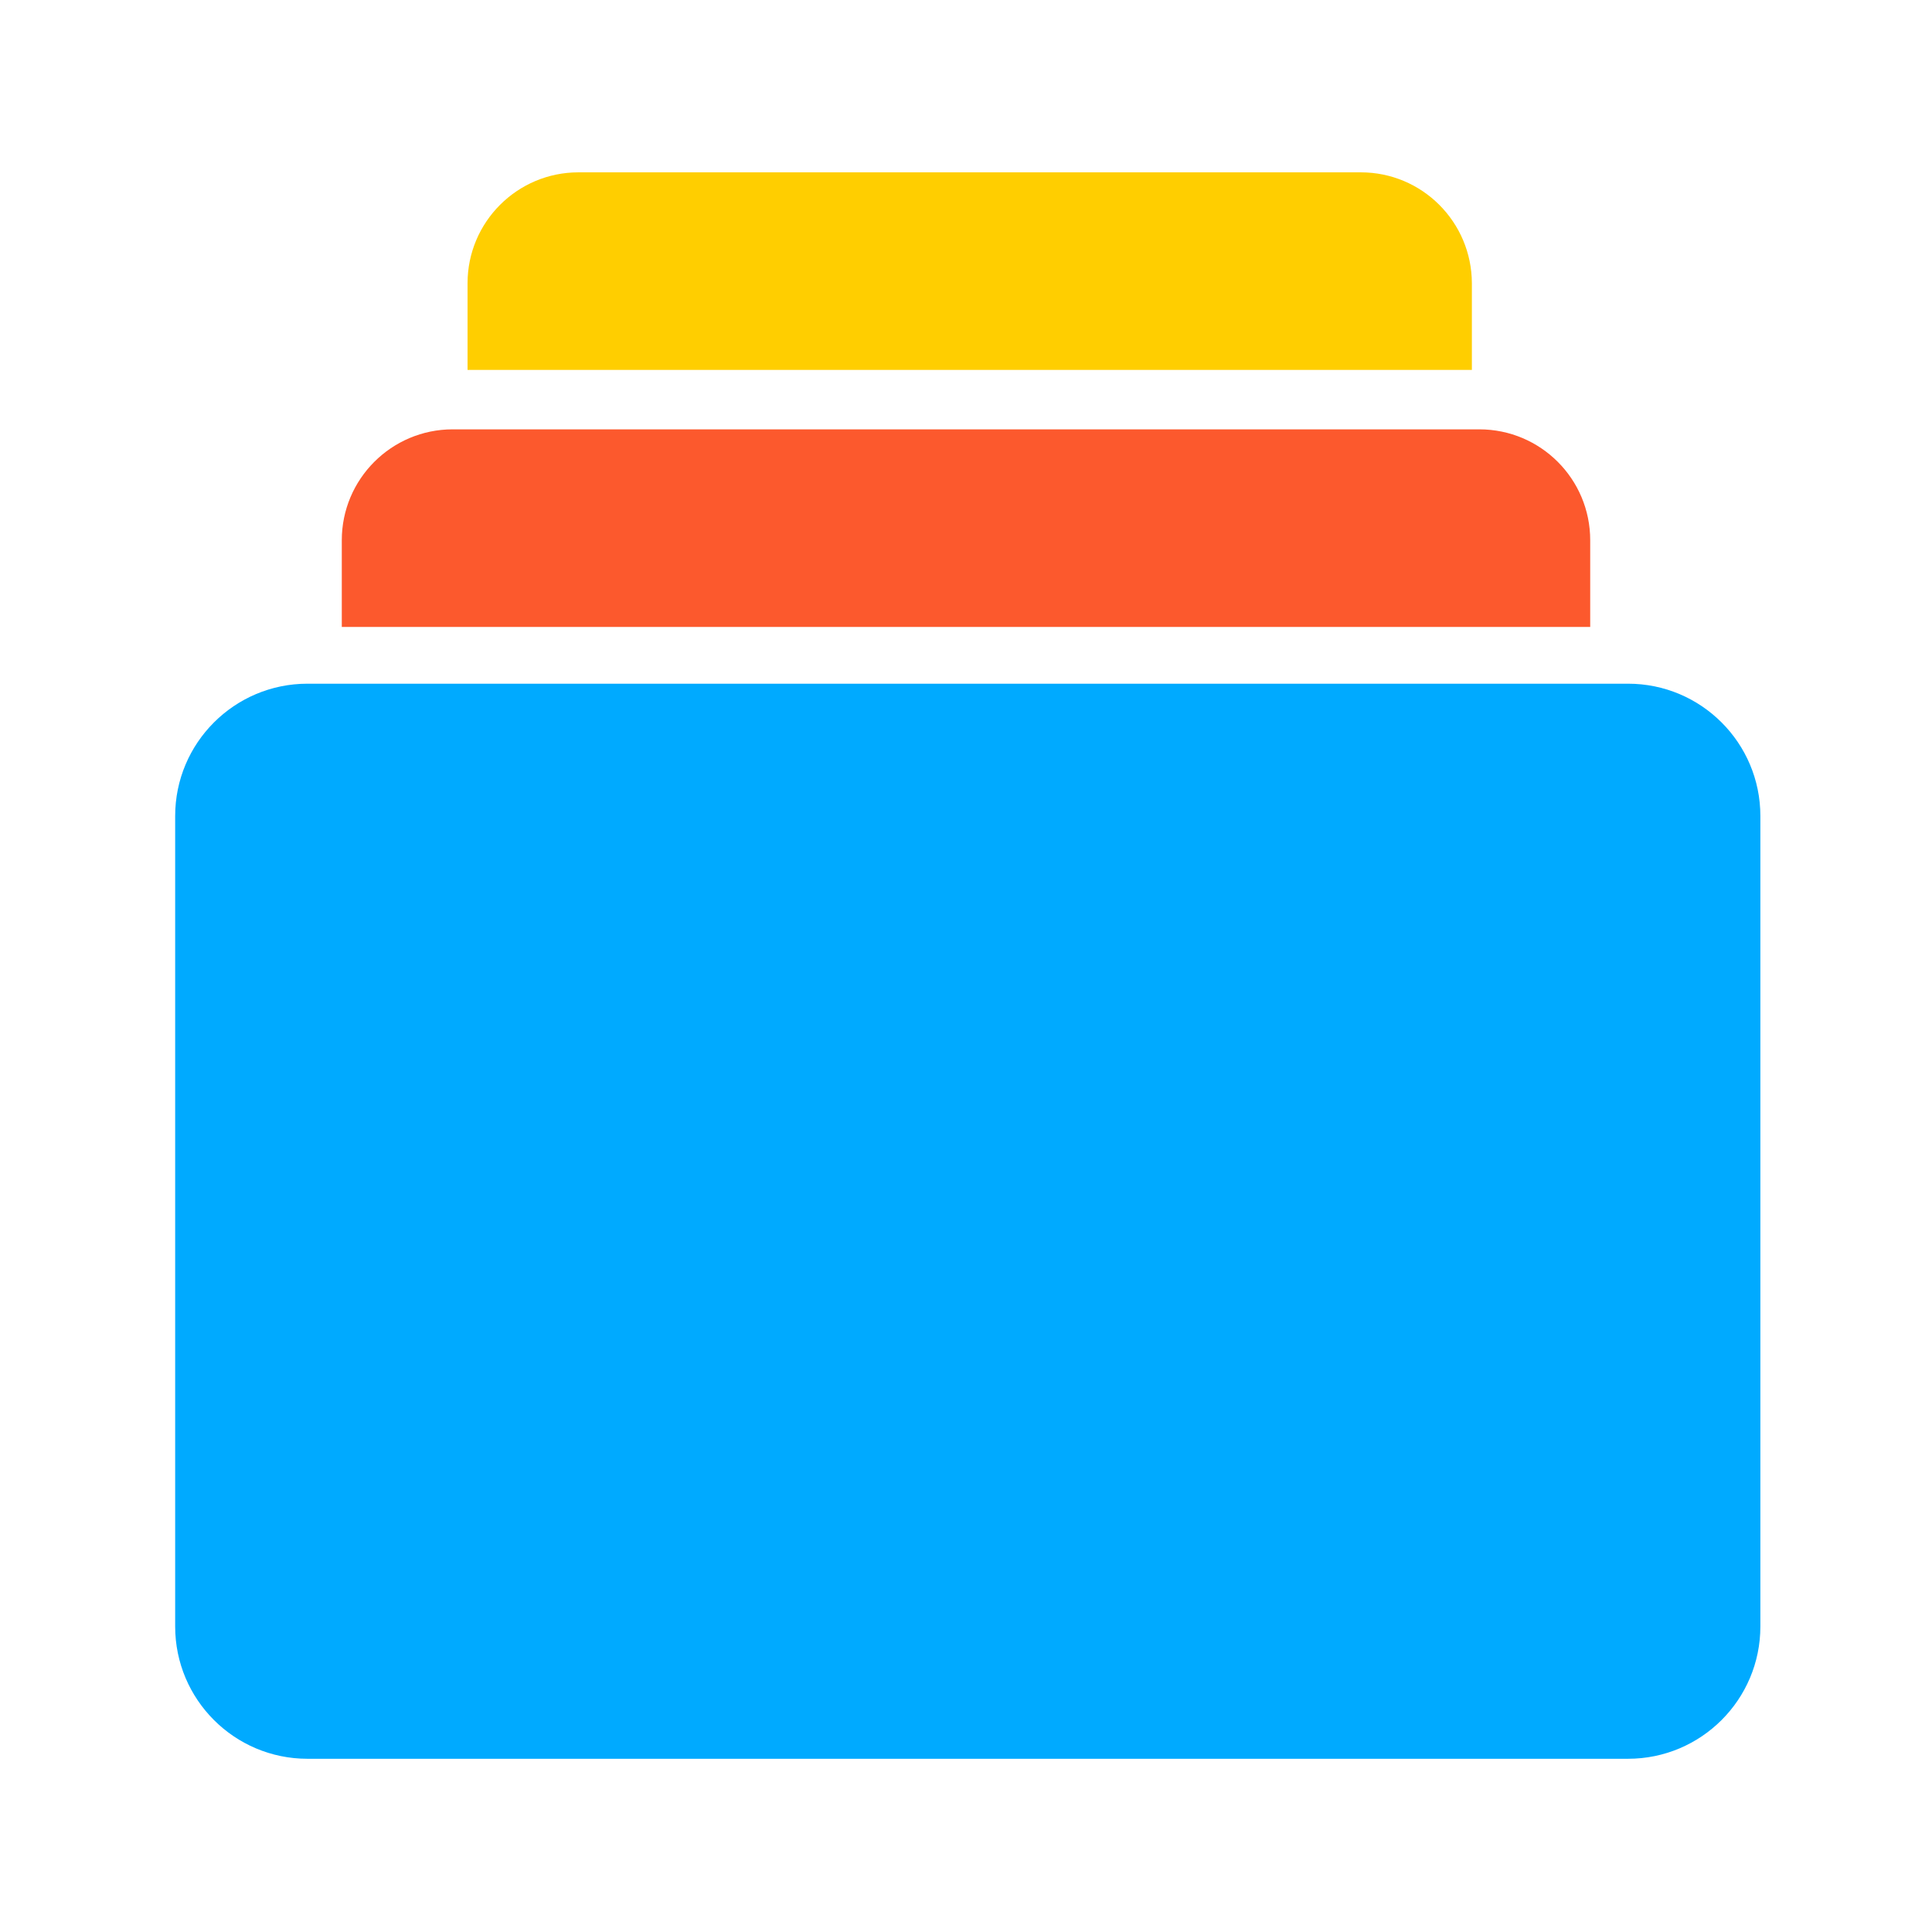
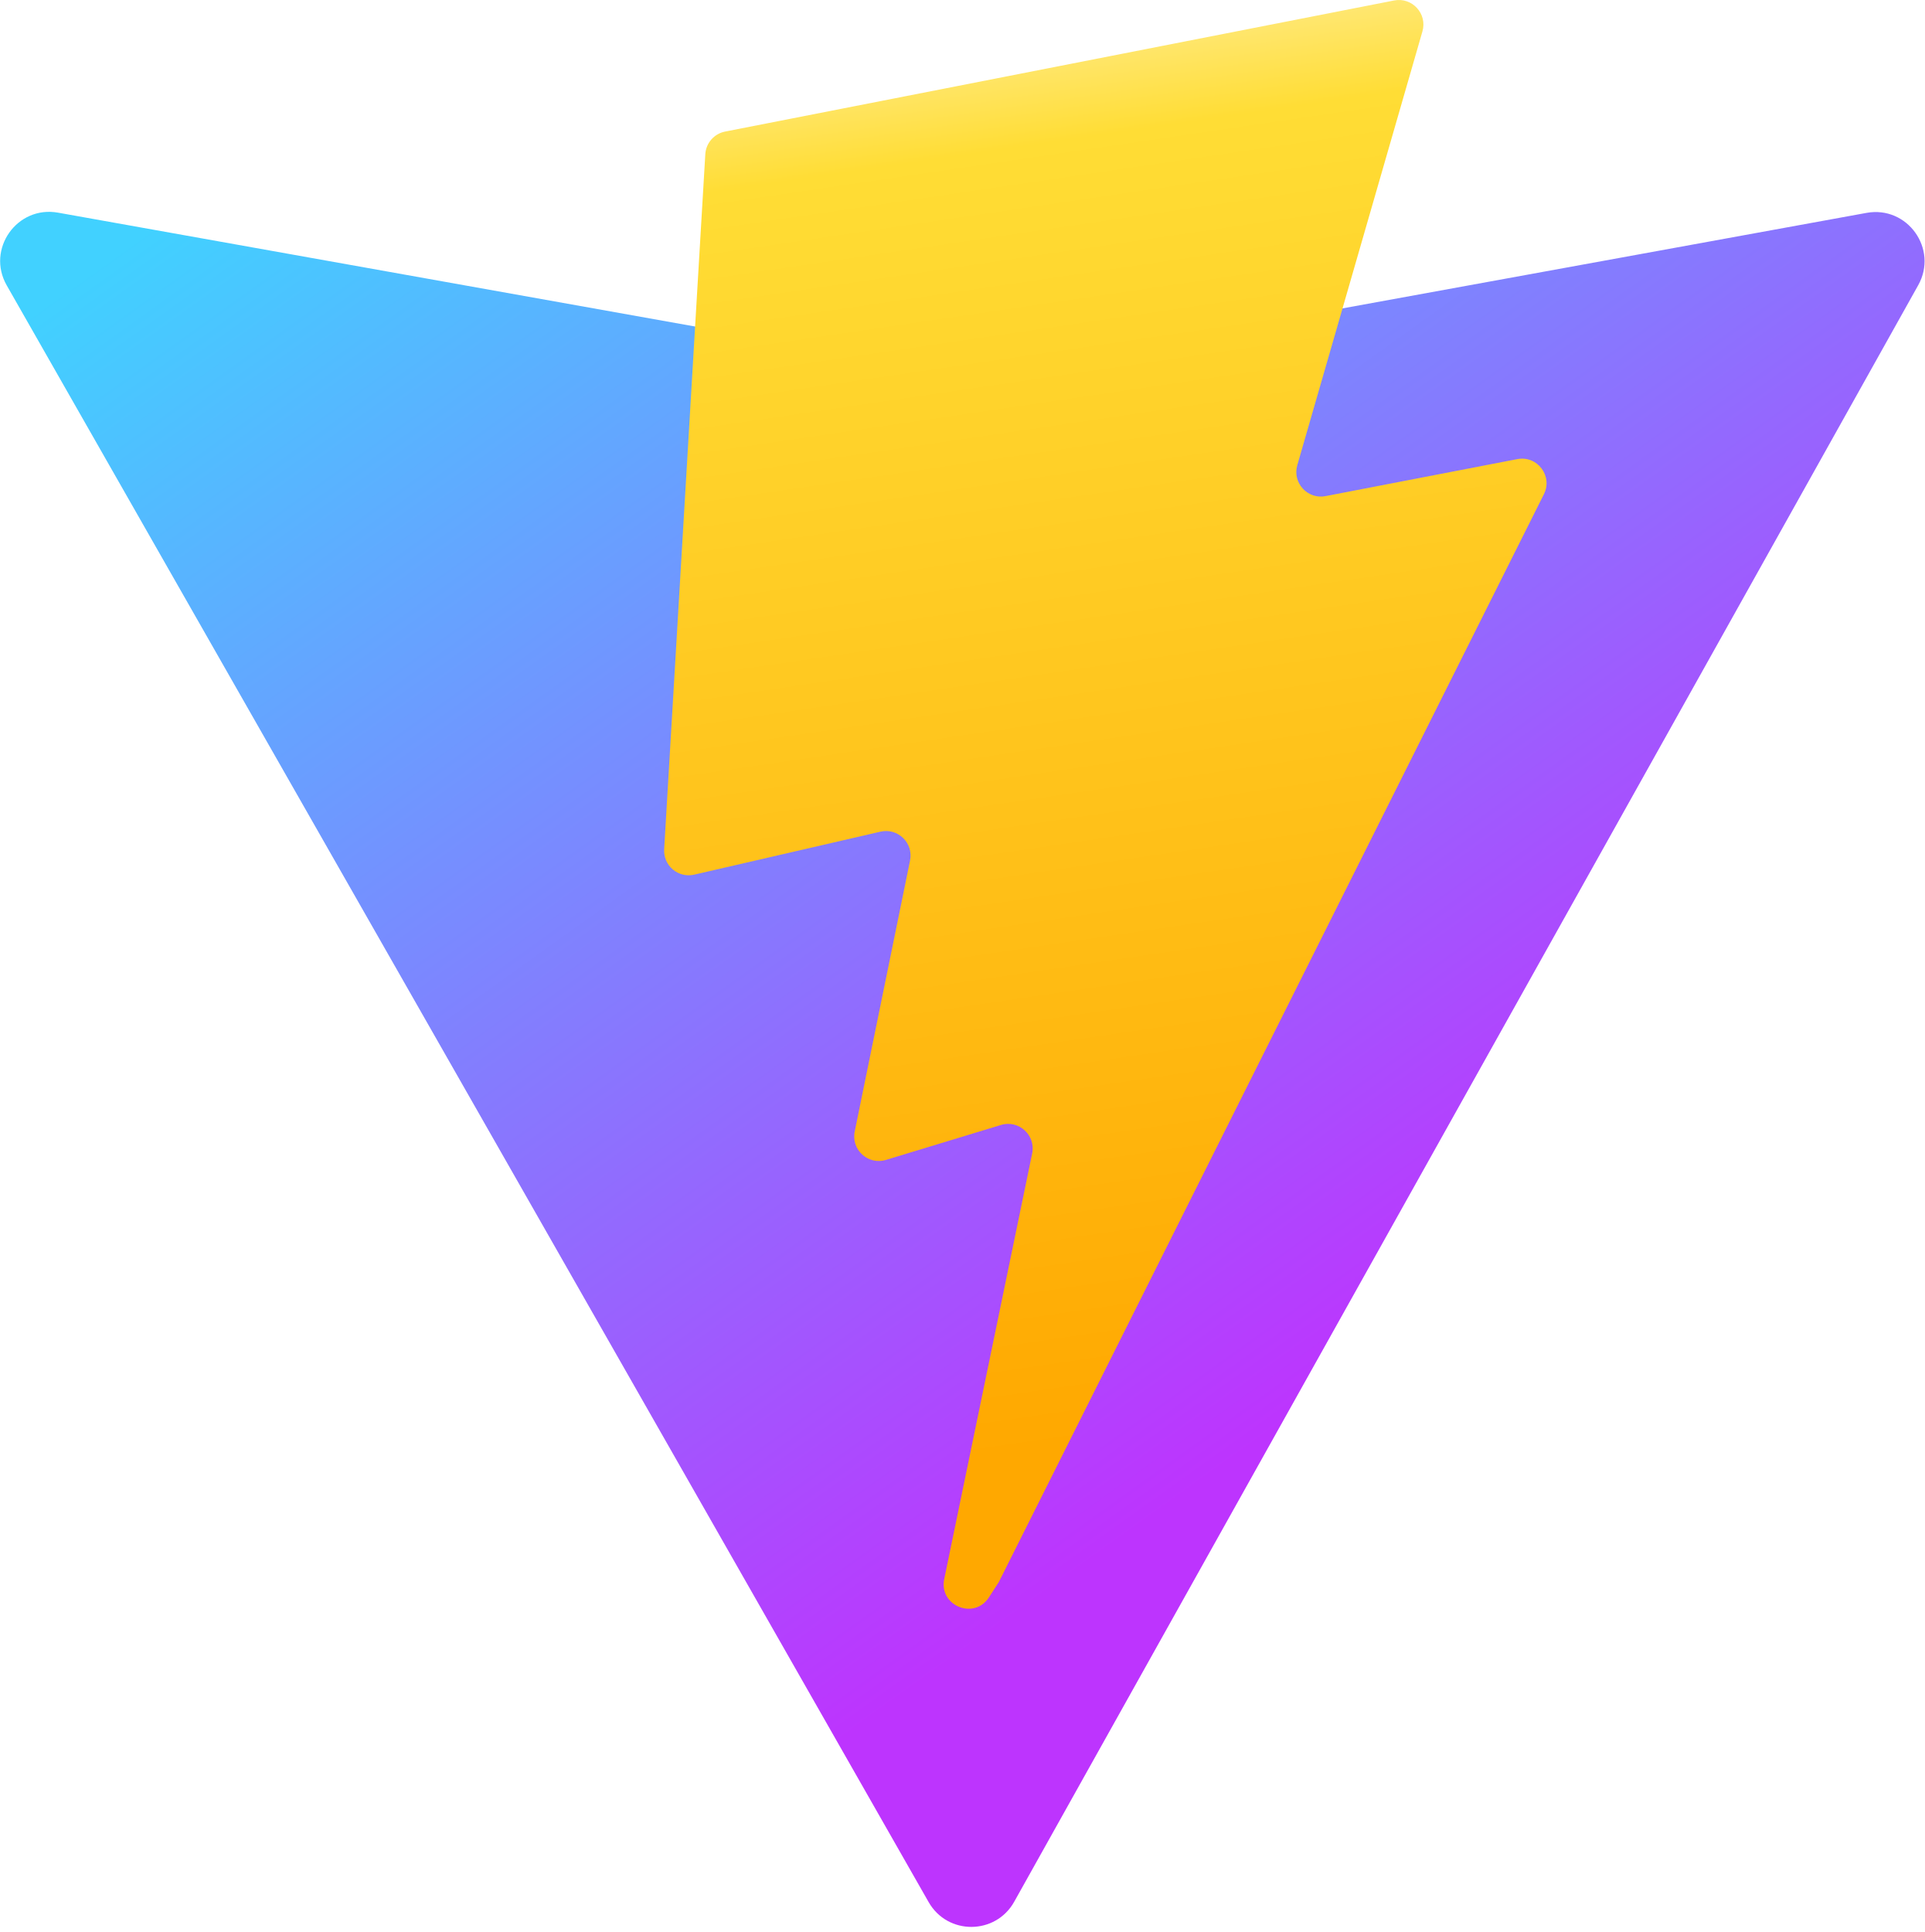
- <svg xmlns="http://www.w3.org/2000/svg" width="800px" height="800px" viewBox="0 0 1024 1024" class="icon" version="1.1">
-   <path d="M862.906 932.188H162.969c-38.719 0-70.125-31.406-70.125-70.125V432.5c0-38.719 31.406-70.125 70.125-70.125h699.938c38.719 0 70.125 31.406 70.125 70.125v429.562c0 38.719-31.406 70.125-70.125 70.125z" fill="#00AAFF" />
-   <path d="M784.062 227.562H239.938c-32.438 0-58.781 26.344-58.781 58.781v45.938h661.688v-45.938c0-32.531-26.344-58.781-58.781-58.781z" fill="#FC592D" />
-   <path d="M721.25 91.344H306.594c-32.438 0-58.781 26.344-58.781 58.781v45.938H780.125v-45.938c-0.094-32.438-26.344-58.781-58.875-58.781z" fill="#FFCE00" />
+ <svg xmlns="http://www.w3.org/2000/svg" aria-hidden="true" role="img" class="iconify iconify--logos" width="31.88" height="32" preserveAspectRatio="xMidYMid meet" viewBox="0 0 256 257">
+   <defs>
+     <linearGradient id="IconifyId1813088fe1fbc01fb466" x1="-.828%" x2="57.636%" y1="7.652%" y2="78.411%">
+       <stop offset="0%" stop-color="#41D1FF" />
+       <stop offset="100%" stop-color="#BD34FE" />
+     </linearGradient>
+     <linearGradient id="IconifyId1813088fe1fbc01fb467" x1="43.376%" x2="50.316%" y1="2.242%" y2="89.03%">
+       <stop offset="0%" stop-color="#FFEA83" />
+       <stop offset="8.333%" stop-color="#FFDD35" />
+       <stop offset="100%" stop-color="#FFA800" />
+     </linearGradient>
+   </defs>
+   <path fill="url(#IconifyId1813088fe1fbc01fb466)" d="M255.153 37.938L134.897 252.976c-2.483 4.44-8.862 4.466-11.382.048L.875 37.958c-2.746-4.814 1.371-10.646 6.827-9.67l120.385 21.517a6.537 6.537 0 0 0 2.322-.004l117.867-21.483c5.438-.991 9.574 4.796 6.877 9.62Z" />
+   <path fill="url(#IconifyId1813088fe1fbc01fb467)" d="M185.432.063L96.44 17.501a3.268 3.268 0 0 0-2.634 3.014l-5.474 92.456a3.268 3.268 0 0 0 3.997 3.378l24.777-5.718c2.318-.535 4.413 1.507 3.936 3.838l-7.361 36.047c-.495 2.426 1.782 4.5 4.151 3.78l15.304-4.649c2.372-.72 4.652 1.36 4.15 3.788l-11.698 56.621c-.732 3.542 3.979 5.473 5.943 2.437l1.313-2.028l72.516-144.72c1.215-2.423-.88-5.186-3.54-4.672l-25.505 4.922c-2.396.462-4.435-1.77-3.759-4.114l16.646-57.705c.677-2.35-1.37-4.583-3.769-4.113Z" />
</svg>
